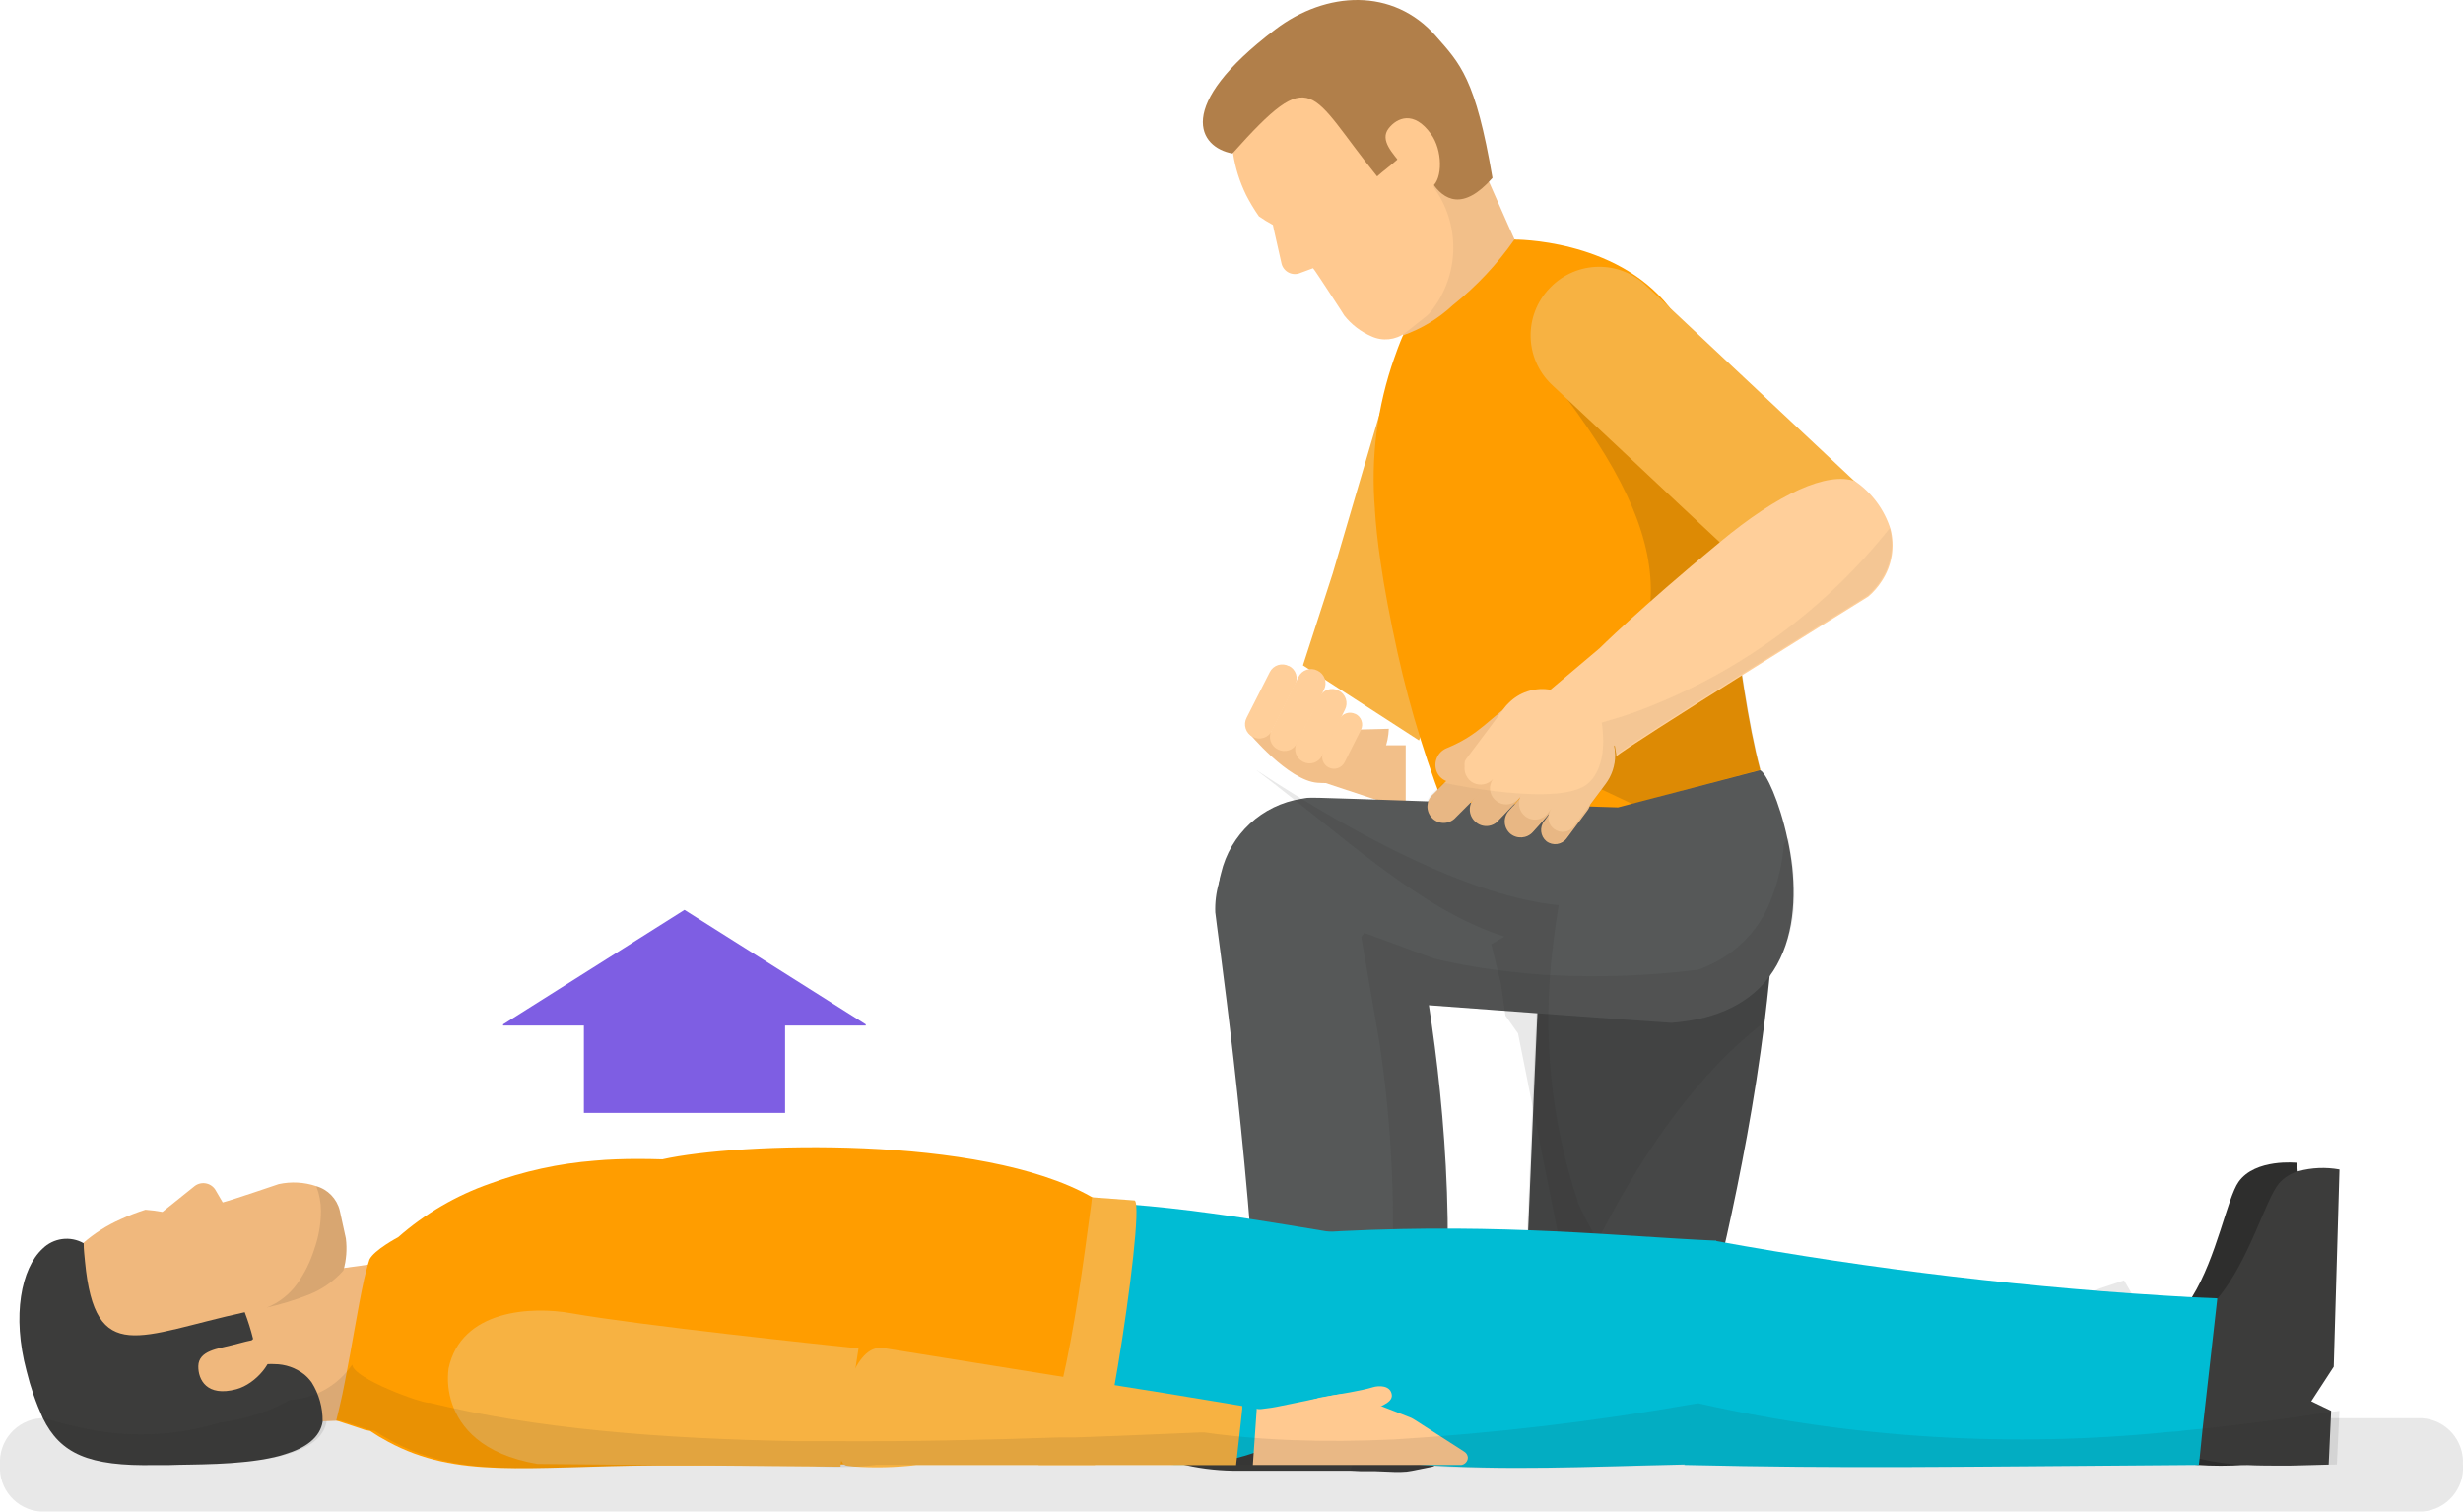
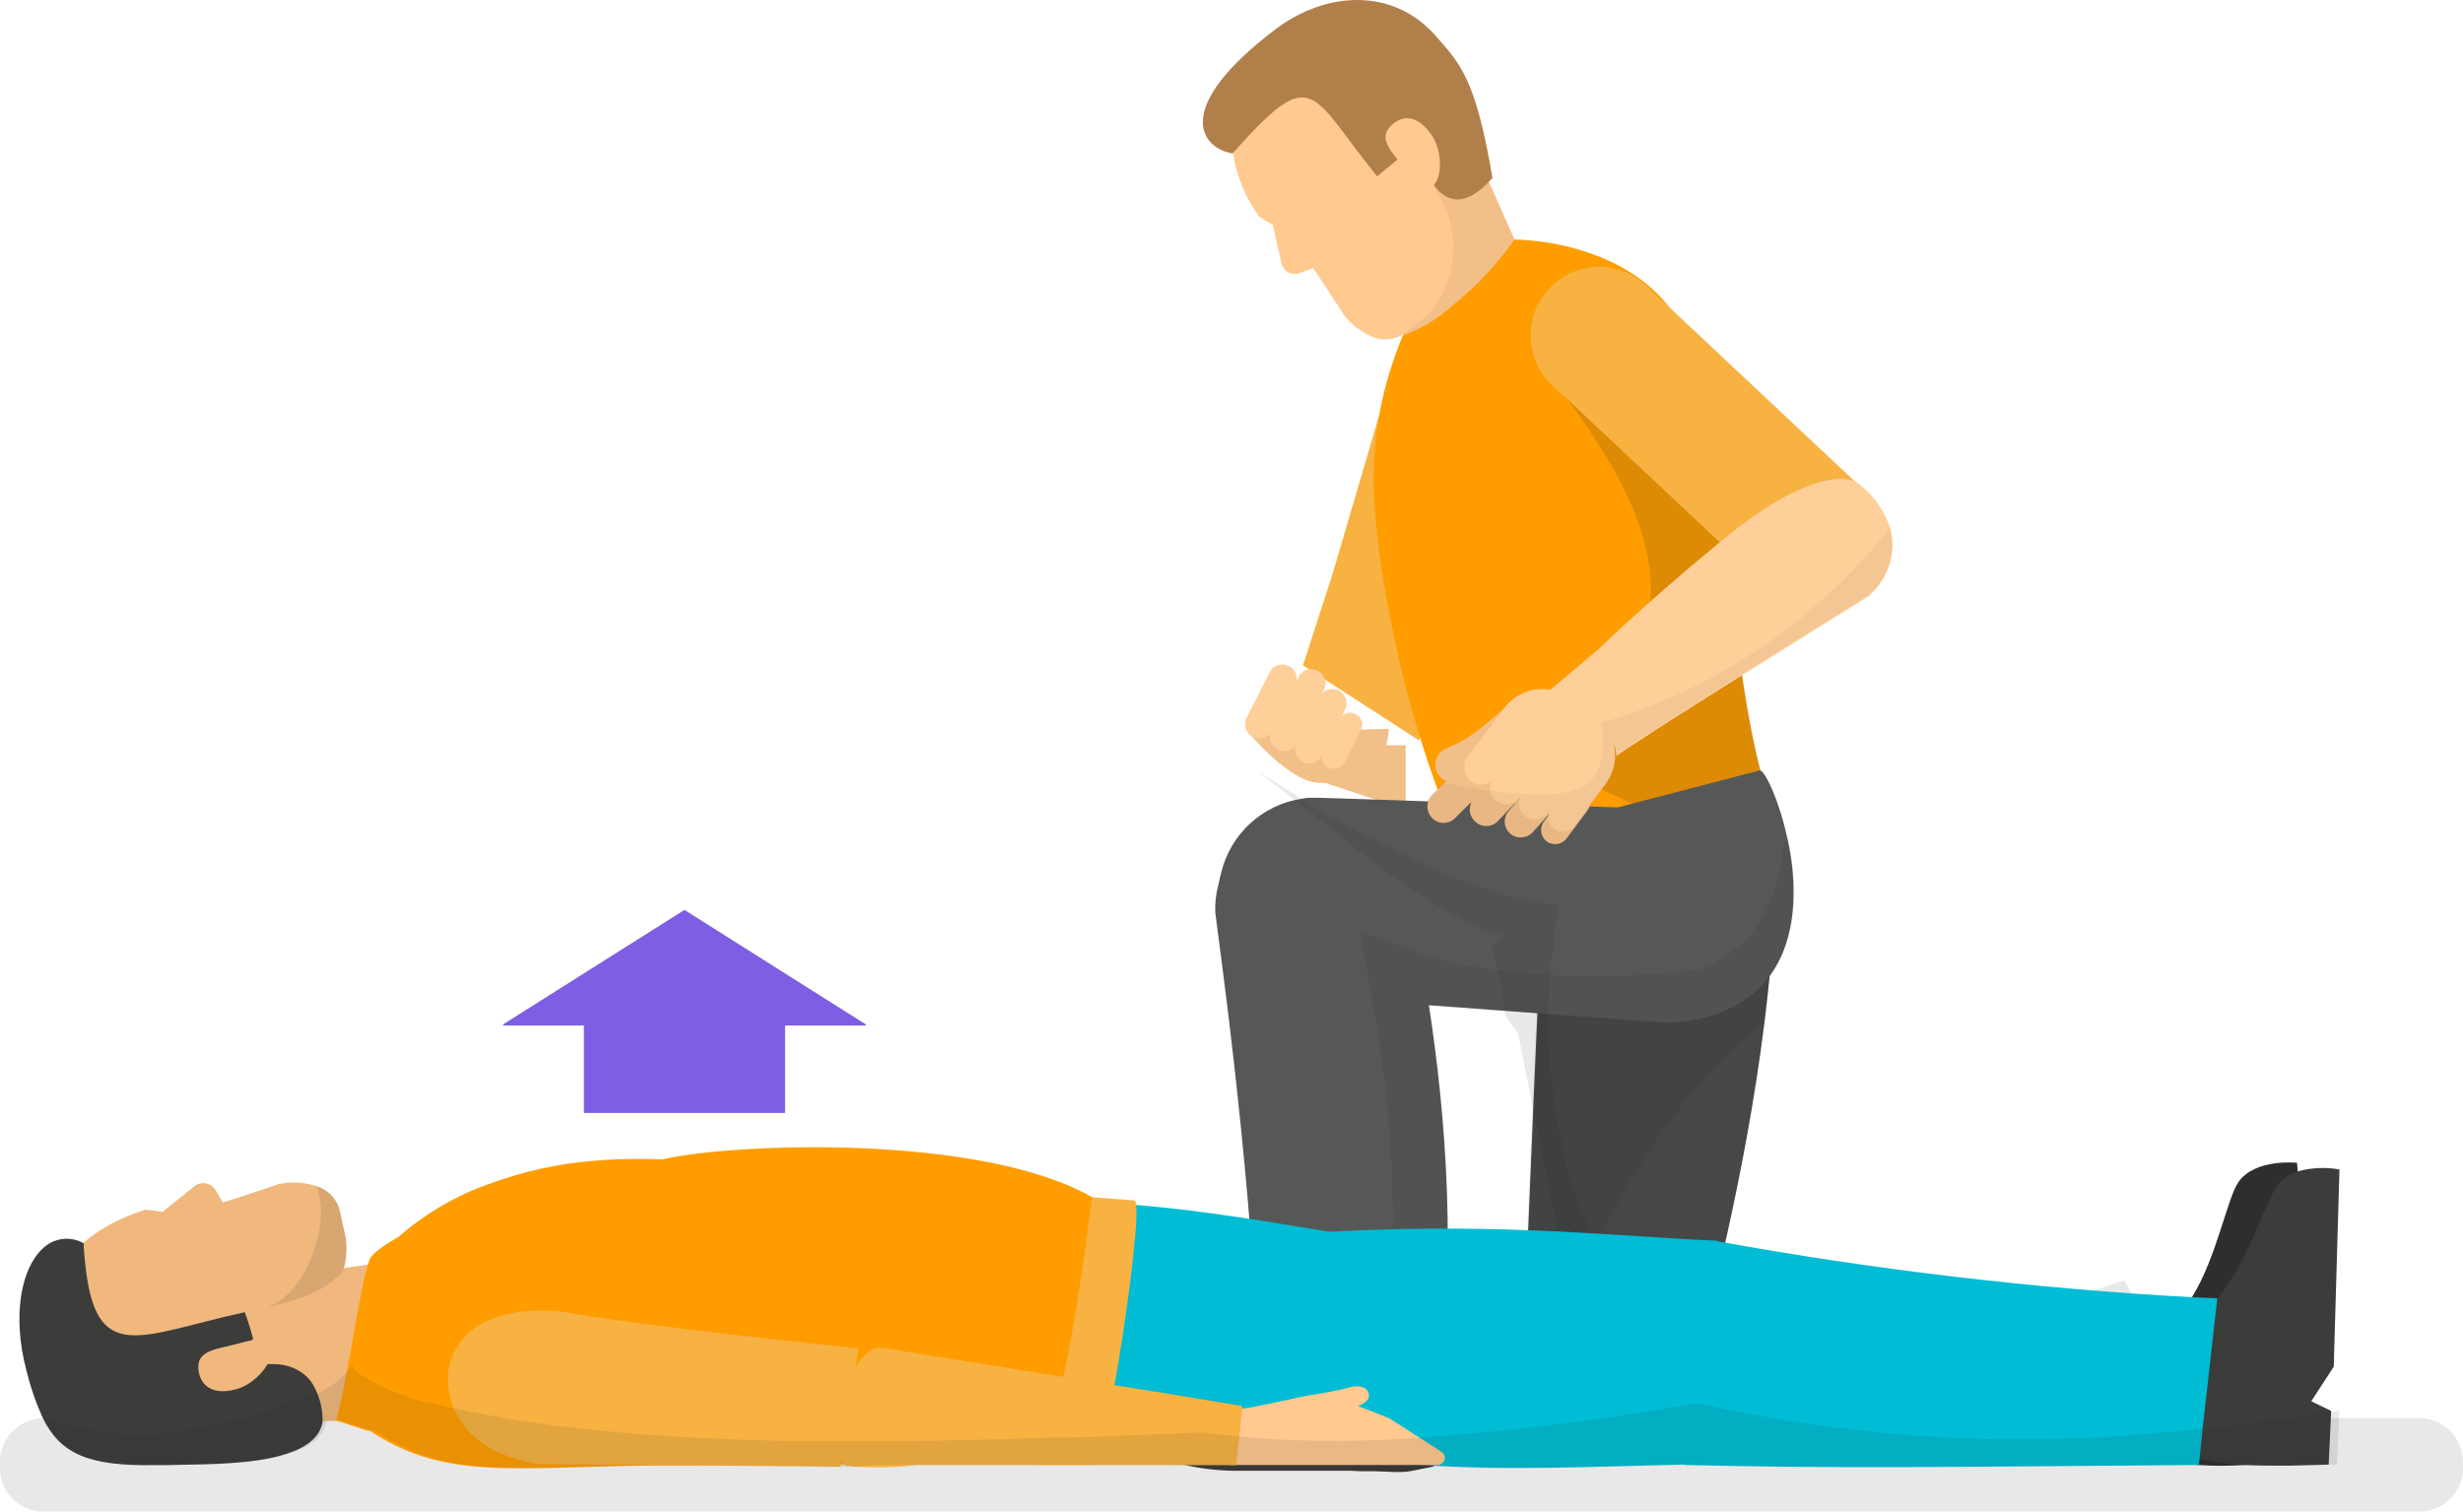
<svg xmlns="http://www.w3.org/2000/svg" width="215" height="131.97" viewBox="0 0 215 131.97">
  <g id="Capa_2" data-name="Capa 2" transform="translate(-24.261 -80.042)">
    <g id="Grupo_75396" data-name="Grupo 75396" transform="translate(122.471 80.043)">
      <path id="Trazado_162701" data-name="Trazado 162701" d="M154.141,173.51H161v5.612l-7.008-2.317Z" transform="translate(-136.504 -108.444)" fill="#f2bf89" />
      <path id="Trazado_162702" data-name="Trazado 162702" d="M158.209,171.79c-.109,2.593-1.74,5.018-6.205,4.717-2.576-.167-6.063-4.416-6.063-4.416Z" transform="translate(-135.186 -108.163)" fill="#f2bf89" />
      <path id="Trazado_162703" data-name="Trazado 162703" d="M170.492,141.862l-4.282,13.314-4.432,11.207-10.128-6.548,2.6-8.037,3.972-13.523C160.833,129.393,173.394,131.124,170.492,141.862Z" transform="translate(-136.121 -101.744)" fill="#f7b242" />
      <path id="Trazado_162704" data-name="Trazado 162704" d="M175.479,231.383a7.787,7.787,0,0,0,.669,1.079l.05.067a7.527,7.527,0,0,0,1.1,1.2l.167.151a8.146,8.146,0,0,0,3.972,1.865c4.248.836,6.866-1.581,7.87-5.653.075-.3.142-.611.192-.928s1.422-4.842,2.9-11.424h0c1.162-5.219,2.434-11.758,3.287-18.616.159-1.321.309-2.659.443-4,.1-1.07.192-2.158.276-3.237v-1.447h0a16.234,16.234,0,0,0-.176-1.924,11.416,11.416,0,0,0-.594-2.358,7.526,7.526,0,0,0-.728-1.447,5.2,5.2,0,0,0-2.041-1.84c-5.745-2.885-16.517,5.135-16.517,5.135-.109,2.275-.2,4.3-.276,6.1a5.3,5.3,0,0,1-.05.895c-.059,1.2-.1,2.317-.159,3.345-.544,12.043-.51,12.361-1.07,24.889,0,.878-.075,1.823-.117,2.827A8.564,8.564,0,0,0,175.479,231.383Z" transform="translate(-139.869 -109.875)" fill="#464747" />
      <path id="Trazado_162705" data-name="Trazado 162705" d="M166.522,125.332a9.2,9.2,0,0,1-5.26,1.714l-4.332-14.4c.928-.243,5.854-2.576,9.459-4.366l4.031,9.141.569,1.263a.6.6,0,0,1,.159.092C172.193,119.386,168.7,123.936,166.522,125.332Z" transform="translate(-136.985 -97.767)" fill="#f2bf89" />
      <g id="Grupo_75394" data-name="Grupo 75394" transform="translate(6.79)">
        <path id="Trazado_162706" data-name="Trazado 162706" d="M145.438,112.856a16.073,16.073,0,0,0,1.146,1.915,12.754,12.754,0,0,0,1.221.753l.134.627.627,2.777a1.2,1.2,0,0,0,1.673.769l.234-.084.836-.309.176.234c.226.335.611.9,1,1.505h0c.46.694.937,1.447,1.246,1.907l.3.477a6.114,6.114,0,0,0,2.375,1.823,2.919,2.919,0,0,0,2.961-.309l1.882-1.489a2.363,2.363,0,0,1,.209-.2,8.943,8.943,0,0,0,.56-10.763c-.059-.092-.134-.192-.2-.284l.125-.109h0a4.686,4.686,0,0,1,.519-.351c1.539-.836,4.023-1.188,3.228-2.509-.987-1.673-.97-5.143-2.3-7.284-3.437-4.374-6.448-5.444-9.007-5.093a2.176,2.176,0,0,0-.519.092c-2.367.493-4.34,2.116-5.913,3.278a9.467,9.467,0,0,0-3.621,9.082h0a12.661,12.661,0,0,0,1.112,3.546Z" transform="translate(-141.691 -95.887)" fill="#ffc990" />
        <path id="Trazado_162707" data-name="Trazado 162707" d="M166.482,111.24c-5.11,5.8-6.808-3.671-6.808-3.671s-1.43,1.07-1.472,2.049c-.719.636-1.2.962-1.79,1.489-5.98-7.393-5.5-9.986-12.628-2-2.919-.519-5.168-4.081,3.73-10.822,4.458-3.387,10.3-3.663,14,.544C163.663,101.271,165,102.534,166.482,111.24Z" transform="translate(-141.2 -95.709)" fill="#b17f4a" />
        <path id="Trazado_162708" data-name="Trazado 162708" d="M164.225,109.422c1.037,1.413,1.037,3.922.109,4.6s-1.673-.552-2.7-1.957c-.694-.928-1.907-2.082-1.1-3.119C161.256,108.009,162.744,107.348,164.225,109.422Z" transform="translate(-144.32 -97.73)" fill="#ffc990" />
      </g>
      <path id="Trazado_162709" data-name="Trazado 162709" d="M159.138,144.269a.209.209,0,0,1,0,.1h0c.075,1.171.226,2.726.5,4.541.318,2.266.836,4.943,1.464,7.828a92.83,92.83,0,0,0,4.692,15.054,3.9,3.9,0,0,0,.217.51c3.345,7.769,7.912,14.175,13.874,15.012a22.4,22.4,0,0,0,9.308-1.1l2.434-.836c2.869-5.252,4.642-11.867,1.673-16.433-.167-.594-.351-1.263-.544-1.982-2.1-7.845-3.1-22.873-5.143-32.516-.761-3.6-1.673-6.44-2.818-7.878-4.7-5.938-13.473-5.854-13.481-5.854h0a27.364,27.364,0,0,1-5.377,5.729,12.414,12.414,0,0,1-4.349,2.634h0s-.318.7-.744,1.932A31.729,31.729,0,0,0,159.138,144.269Z" transform="translate(-137.328 -99.801)" fill="#ff9d00" />
      <path id="Trazado_162710" data-name="Trazado 162710" d="M133.4,244.248a20.49,20.49,0,0,0,9.082,2.291h10.253l.92.042h1.263l1.673.067h.585a4.675,4.675,0,0,0,.953-.1l1.748-.351a.527.527,0,0,0,.335-.226.242.242,0,0,0,0-.092.417.417,0,0,0,0-.159,1.925,1.925,0,0,0,0-.335c0-.552,0-1.43-.092-2.392,0-.293-.042-.6-.067-.912a4.663,4.663,0,0,0-.05-.669h0c-.142-1.622-.309-3.161-.41-3.521v-.059c-.067-.234-.452-.945-.744-1.907a6.874,6.874,0,0,1-.309-2.25,2.748,2.748,0,0,1,0-.376l-2.576-.184-2.994-.2h-.284l-3.237-.226a5.854,5.854,0,0,1-.627,1.2,11.005,11.005,0,0,1-3.655,2.8,2.825,2.825,0,0,1-.5.217h0c-1.029.376-2.7.585-4.366,1.02-.41.117-.794.217-1.171.309-2.158.535-3.947.878-4.892,1.748-.92.619-.886,1.957-1.146,3.571v.084A.569.569,0,0,0,133.4,244.248Z" transform="translate(-133.081 -118.132)" fill="#3c3c3b" />
      <path id="Trazado_162711" data-name="Trazado 162711" d="M142.5,189.307c.042.728,2.944,20.389,3.772,39.031h0l10.153,3,5.177,1.53h0c2.2-12.779.937-26.469-.46-35.5-.234-1.589-.485-3.027-.719-4.3-.661-3.529-1.2-5.72-1.254-5.938a8,8,0,0,0-1.589-3.3,8.229,8.229,0,0,0-5.9-3.136,7.6,7.6,0,0,0-1.447,0h-.159a8.271,8.271,0,0,0-5.545,2.843,8.087,8.087,0,0,0-1.581,2.743c-.05.134-.092.276-.134.418a8.137,8.137,0,0,0-.318,2.609Z" transform="translate(-134.621 -109.615)" fill="#565858" />
      <path id="Trazado_162712" data-name="Trazado 162712" d="M150.958,195.884h.059l5.269.385,4.9.368,9.459.7c6.2.452,11.524.836,11.708.836,4.248-.318,6.925-1.873,8.539-4.023,2.016-2.676,2.35-6.3,2.007-9.576h0a22.154,22.154,0,0,0-.41-2.459c-.694-3.27-1.882-5.787-2.375-5.988h-.059l-12.361,3.237c-6.615-.2-11.591-.368-15.346-.485-12.98-.435-11.324-.41-12.277-.268a8.547,8.547,0,0,0-7.025,6.5,5.144,5.144,0,0,0-.176.836,8.647,8.647,0,0,0,8.087,9.935Z" transform="translate(-134.667 -108.873)" fill="#565858" />
      <path id="Trazado_162713" data-name="Trazado 162713" d="M156.58,238.41l.92.042h1.263l1.673.067h.585a4.679,4.679,0,0,0,.953-.1l1.748-.351a.527.527,0,0,0,.335-.226.243.243,0,0,0,0-.092.418.418,0,0,0,0-.159,1.926,1.926,0,0,0,0-.335c0-.552,0-1.43-.092-2.392,0-.293-.042-.6-.067-.912a4.658,4.658,0,0,0-.05-.669h0a87.306,87.306,0,0,0,1.171-13.858,135.689,135.689,0,0,0-1.631-21.652l7.426.56,2.032.151c-.167,3.538-.268,6.063-.376,8.171-.142,3.529-.226,5.938-.41,10.036,0,.736-.067,1.539-.1,2.409,0,.661-.05,1.338-.092,2.091h0c0,.694-.05,1.43-.092,2.216h0c0,.836-.084,1.831-.117,2.835a8.656,8.656,0,0,0,.836,5.344,11.54,11.54,0,0,0,.669,1.07.309.309,0,0,1,.05.075,8.771,8.771,0,0,0,1.1,1.2l.167.151a7.783,7.783,0,0,0,.594.535,8.363,8.363,0,0,0,5.921,1.539l.309-.05,2.676-.46c1.673-.284,3.178-.527,4.625-.753l1.388-.217c1.773-.268,3.412-.485,4.9-.677h0c.326-.059.644-.092.962-.134h.134c1.121-.142,2.174-.259,3.153-.368,1.43-.159,2.7-.284,3.864-.393l1.129-.1c1.263-.117,2.384-.209,3.4-.293l.978-.084,1.556-.151c1-.1,1.94-.234,2.869-.4l.067-.769.309-3.554a12.326,12.326,0,0,1,3.805,1.673,5.268,5.268,0,0,1,1.112.979c.694.736,1.48,1.723,2.409,2.651.293.284.577.585.836.836l.719.761c1.2,1.271,2.2,2.317,3.228,2.626.836.435,1.806,0,3.027-.527.234-.092.477-.2.719-.284a.552.552,0,0,0,.426-.544,15,15,0,0,0-.284-2.7,22.381,22.381,0,0,0-1.221-4.248.777.777,0,0,0-.084-.167,14.476,14.476,0,0,0-.92-1.915l-1.355-2.333-1.6-2.751c-3.513,1.2-7.075,2.342-10.6,3.345-.953.284-1.882.56-2.818.836l-.142.042-3.237.912c-.418.117-.836.234-1.254.335-.97.276-1.882.519-2.768.736-1.84.46-3.529.836-5.127,1.171-.594.117-1.171.217-1.748.309a53.209,53.209,0,0,1-8.99.769H186.3a24.1,24.1,0,0,1-9.3-1.589,10.27,10.27,0,0,1-2.693-1.673c.518-1.263,1.029-2.509,1.581-3.772.251-.544.493-1.1.736-1.673.41-.887.836-1.773,1.271-2.651,3.713-7.435,8.271-14.167,13.69-18.725.385-.335.786-.644,1.179-.953.167-1.33.326-2.651.452-3.989a12.277,12.277,0,0,0,2.124-7.376,21.474,21.474,0,0,0-.125-2.216l-.4-2.459-.376.552a16.726,16.726,0,0,1-1.146,4.884,10.145,10.145,0,0,1-3.4,4.5,11.09,11.09,0,0,1-2.969,1.572,73.667,73.667,0,0,1-12.653.477h0c-.385,0-.769-.042-1.162-.067-.836-.059-1.673-.142-2.509-.243a53.2,53.2,0,0,1-6.69-1.146l-1.229-.452-4.867-1.79-.268.351h0l1.572,9.141a106.711,106.711,0,0,1,1.163,18.783c-.067,1.79-.184,3.554-.376,5.252a53.075,53.075,0,0,1-1.154,6.782c-.084.351-.167.7-.259,1.045s-.209.786-.326,1.171c-.2.711-.418,1.4-.669,2.091S156.931,237.649,156.58,238.41Z" transform="translate(-136.928 -110.027)" fill="#1d1d1b" opacity="0.1" />
      <path id="Trazado_162714" data-name="Trazado 162714" d="M149.43,165.2a1.221,1.221,0,0,1,.535,1.673l-2.016,3.989a1.229,1.229,0,0,1-1.673.535h0a1.229,1.229,0,0,1-.535-1.673l2.016-3.972a1.221,1.221,0,0,1,1.673-.535Z" transform="translate(-135.13 -107.064)" fill="#ffcf9a" />
      <path id="Trazado_162715" data-name="Trazado 162715" d="M152.357,165.693a1.229,1.229,0,0,1,.56,1.673l-2.342,4.65a1.238,1.238,0,0,1-1.673.56h0a1.221,1.221,0,0,1-.56-1.673l2.342-4.65a1.221,1.221,0,0,1,1.673-.56Z" transform="translate(-135.556 -107.142)" fill="#ffcf9a" />
      <path id="Trazado_162716" data-name="Trazado 162716" d="M154.628,167.773a1.229,1.229,0,0,1,.552,1.673l-1.982,3.989a1.221,1.221,0,0,1-1.673.56h0a1.229,1.229,0,0,1-.552-1.673l1.982-3.989a1.221,1.221,0,0,1,1.673-.56Z" transform="translate(-135.987 -107.482)" fill="#ffcf9a" />
      <path id="Trazado_162717" data-name="Trazado 162717" d="M156.561,170.219a1.037,1.037,0,0,1,.477,1.388l-1.422,2.827a1.037,1.037,0,0,1-1.388.468h0a1.029,1.029,0,0,1-.468-1.38l1.388-2.827a1.037,1.037,0,0,1,1.388-.477Z" transform="translate(-136.448 -107.888)" fill="#ffcf9a" />
      <path id="Trazado_162718" data-name="Trazado 162718" d="M178.34,169.645l6.415,3.036,11.207-2.986c-2.1-7.845-3.1-22.873-5.143-32.516H178.959C189.68,151.5,188.192,159.016,178.34,169.645Z" transform="translate(-140.489 -102.497)" fill="#1d1d1b" opacity="0.15" />
      <g id="Grupo_75395" data-name="Grupo 75395" transform="translate(26.391 23.287)">
        <path id="Trazado_162719" data-name="Trazado 162719" d="M175.021,168.742h0a1.489,1.489,0,0,0-2.158-.335c-2.827,1.957-3.479,3.27-6.456,4.491a1.581,1.581,0,0,0-.836,1.99h0a1.489,1.489,0,0,0,1.99.836c3.128-1.271,3.931-2.643,6.916-4.667A1.79,1.79,0,0,0,175.021,168.742Z" transform="translate(-164.774 -130.844)" fill="#f2bf89" />
        <rect id="Rectángulo_32843" data-name="Rectángulo 32843" width="7.602" height="7.334" transform="matrix(0.764, -0.645, 0.645, 0.764, 9.158, 38.268)" fill="#ffcf9a" />
        <path id="Trazado_162720" data-name="Trazado 162720" d="M195.858,151.291l-7.41-6.933-3.83-3.6L177.2,133.8a5.946,5.946,0,0,1-.142-8.363l.084-.084a5.938,5.938,0,0,1,8.363-.142l.836.778L204.564,143.1Z" transform="translate(-166.4 -123.554)" fill="#f7b242" />
        <path id="Trazado_162721" data-name="Trazado 162721" d="M182.53,160.554s.619,3.688,1.037,6.281c.109.652.209,1.263.284,1.765a2.225,2.225,0,0,0,.067.368c.117.694.167,1,.151.953h0c.6-.677,21.987-13.95,21.987-13.95a6.13,6.13,0,0,0,1.171-1.346,5.645,5.645,0,0,0,.761-4.541,7.953,7.953,0,0,0-3.1-4.182c-2.392-.836-6.632,1.029-11.817,5.344C186.017,157.075,182.53,160.554,182.53,160.554Z" transform="translate(-167.566 -127.181)" fill="#ffcf9a" />
        <path id="Trazado_162722" data-name="Trazado 162722" d="M173.161,181.713h0a1.43,1.43,0,0,0,2-.117l1.221-1.355h0l.05-.067.192-.217.9-1a1.43,1.43,0,0,0,.335-.719,1.221,1.221,0,0,0,0-.577,1.254,1.254,0,0,0-.418-.694h0a1.413,1.413,0,0,0-1.982.117h0l-.042.05-1.221,1.338h0l-.1.125a1.3,1.3,0,0,1-.234.243l-.309.368-.192.192-.268.309a1.4,1.4,0,0,0,.067,2Z" transform="translate(-165.958 -132.241)" fill="#f2bf89" />
        <path id="Trazado_162723" data-name="Trazado 162723" d="M176.969,182.608h0a1.254,1.254,0,0,0,1.756-.243l1.48-1.982.36-.485a1.263,1.263,0,0,0-.259-1.756h0a1.263,1.263,0,0,0-1.756.259v.05l-1.179,1.572-.251.36-.05.067h0l-.284.385a1.263,1.263,0,0,0,.184,1.773Z" transform="translate(-166.58 -132.45)" fill="#f2bf89" />
        <path id="Trazado_162724" data-name="Trazado 162724" d="M165,179.908h0a1.405,1.405,0,0,0,1.99.117l1.6-1.6.912-.912.761-.769.243-.243a1.271,1.271,0,0,0,.309-.418h0a1.413,1.413,0,0,0-.067-1.33l-.151-.217h0a1.4,1.4,0,0,0-1.99-.1l-1.154,1.129-.836.836-.36.351-.167.167-1,1a1.413,1.413,0,0,0-.092,1.982Z" transform="translate(-164.637 -131.824)" fill="#f2bf89" />
        <path id="Trazado_162725" data-name="Trazado 162725" d="M169.611,180.451h0a1.405,1.405,0,0,0,1.982-.2l1.1-1.146.192-.192.6-.644,1.121-1.162a.711.711,0,0,0,.167-.284v-.05a1.4,1.4,0,0,0-.4-1.673h0a1.4,1.4,0,0,0-1.982.217l-.836.836h0l-.4.4h0l-.184.184h0l-1.547,1.614a.175.175,0,0,0-.05.084,1.422,1.422,0,0,0,.243,2.016Z" transform="translate(-165.361 -131.941)" fill="#f2bf89" />
        <path id="Trazado_162726" data-name="Trazado 162726" d="M168.518,174.4a1.388,1.388,0,0,0,.234.953,1.263,1.263,0,0,0,.318.351h0a1.43,1.43,0,0,0,1.756-.042h0a1.913,1.913,0,0,0,.184-.184,1.24,1.24,0,0,0-.142.234,1.38,1.38,0,0,0,.435,1.714h0a1.388,1.388,0,0,0,1.748-.042,1.3,1.3,0,0,0,.234-.243l.1-.125.142-.209a1.858,1.858,0,0,0-.125.192h0a.226.226,0,0,1-.042.092,1.447,1.447,0,0,0,.468,1.673h0a1.4,1.4,0,0,0,1.965-.3l.284-.36-.117.184a.154.154,0,0,1-.059.142,1.254,1.254,0,0,0,.427,1.43h0a1.246,1.246,0,0,0,1.748-.243l.719-.97h0l2.032-2.718a4.181,4.181,0,0,0,.836-2.509,4.577,4.577,0,0,0-.117-.953,2.367,2.367,0,0,0-.117-.343,3.722,3.722,0,0,0-.953-1.564,2.893,2.893,0,0,0-.477-.418l-2.225-1.673a4.181,4.181,0,0,0-1.94-.794,4.115,4.115,0,0,0-3.454,1.171,3.148,3.148,0,0,0-.41.46l-1.238,1.673h0l-2.049,2.726a2.182,2.182,0,0,0-.142.234,1.755,1.755,0,0,0-.025.46Z" transform="translate(-165.271 -130.77)" fill="#ffcf9a" />
      </g>
      <path id="Trazado_162727" data-name="Trazado 162727" d="M164.986,176.1h0a1.405,1.405,0,0,0,1.99.117l1.6-1.6a1.422,1.422,0,0,0,.284,1.882h0a1.405,1.405,0,0,0,1.982-.2l1.02-1.062-.192.226a1.4,1.4,0,0,0,.117,1.99h0a1.43,1.43,0,0,0,2-.117L175,175.988l-.284.385a1.263,1.263,0,0,0,.243,1.756h0a1.254,1.254,0,0,0,1.756-.243l1.48-1.982h0l2.032-2.718a4.181,4.181,0,0,0,.836-2.509c.6-.677,21.987-13.95,21.987-13.95a6.131,6.131,0,0,0,1.171-1.346,5.645,5.645,0,0,0,.761-4.541,50.613,50.613,0,0,1-21.125,15.639,32.833,32.833,0,0,1-3.345,1.137c-.226.075-.443.142-.669.2.694,4.842-1.773,5.679-1.773,5.679-1.832.9-5.779.577-8.664.167-1.957-.284-3.421-.6-3.421-.6l-1,1a1.413,1.413,0,0,0-.008,2.041Z" transform="translate(-138.233 -104.733)" fill="#1d1d1b" opacity="0.05" />
      <path id="Trazado_162728" data-name="Trazado 162728" d="M146.76,176.09l1.514,1.162c.142.1.284.217.427.335.836.669,1.723,1.346,2.559,2.024l.142.109,1.254,1,.962.769q1.188.953,2.358,1.857h0l1.372,1.045.7.51c.836.619,1.673,1.213,2.509,1.756a2.224,2.224,0,0,0,.318.2c.719.493,1.455.945,2.174,1.355.9.51,1.815.987,2.735,1.4a23.164,23.164,0,0,0,2.651,1.029l-1.146.669.836,3.412.4,2.818,1.1,1.556h0c1.355,6.782,3.939,19.837,5.787,28.844a11.759,11.759,0,0,0,6.331,8.229l10.738-1.94c-6.966-5.1-13.573-11.708-17.563-20.205a50.529,50.529,0,0,1-2.258-22.455l.075-.669c.125-1,.268-1.99.435-3C165.585,187.121,155.834,182.053,146.76,176.09Z" transform="translate(-135.32 -108.867)" fill="#1d1d1b" opacity="0.1" />
    </g>
    <g id="Grupo_75400" data-name="Grupo 75400" transform="translate(24.261 159.484)">
      <path id="Trazado_162729" data-name="Trazado 162729" d="M243.9,247.843a3.835,3.835,0,0,1-3.527,4.073H32.427a3.823,3.823,0,0,1-3.527-4.073h0a3.835,3.835,0,0,1,3.527-4.073H240.364a3.829,3.829,0,0,1,3.527,4.073Z" transform="translate(-28.9 -199.387)" fill="#131313" opacity="0.1" />
      <g id="Grupo_75399" data-name="Grupo 75399" transform="translate(1.695 20.72)">
        <path id="Trazado_162730" data-name="Trazado 162730" d="M265.427,242.794l-3.454.427c-.97.117-1.865.2-2.676.251a29.836,29.836,0,0,1-4.24,0c-1.422-.109-2.191-.36-2.292-.585a8.991,8.991,0,0,1-.644-2.283c-.527-3.253-.067-7.987,2.241-11.332.109-.151.209-.309.318-.468,2.149-3.471,3.069-8.639,4.048-10.036,1.455-2.074,5.11-1.673,5.11-1.673l.059.753,1.154,16.4-1.673,3.22,1.806.627v.895Z" transform="translate(-65.02 -215.735)" fill="#2e2e2d" />
        <path id="Trazado_162731" data-name="Trazado 162731" d="M159.834,240.68c-6.122,4.917-16.86,4.3-22.137.092-1.162-7.268-1.464-13.975,0-19.511,8.279-.393,20,1.89,26.21,2.86Z" transform="translate(-47.583 -216.415)" fill="#00bcd4" />
        <path id="Trazado_162732" data-name="Trazado 162732" d="M267.363,234.994l-1.965,3.019,1.74.836-.217,4.692-3.479.092c-1.447,0-2.726,0-3.822-.059a21.921,21.921,0,0,1-3.964-.544c-.836-.209-1.254-.435-1.321-.61a8.747,8.747,0,0,1-.376-1.857c-.335-3.3.535-8.288,3.278-11.549s4.182-8.681,5.352-10.036a3.571,3.571,0,0,1,1.673-1.054,8.237,8.237,0,0,1,3.6-.151Z" transform="translate(-65.341 -215.83)" fill="#3c3c3b" />
        <g id="Grupo_75398" data-name="Grupo 75398" transform="translate(0 3.081)">
          <path id="Trazado_162733" data-name="Trazado 162733" d="M68.563,227.24v13.874l-5.8.176h-.008l-1.179.042-4.876.159-.017-.945v-.184L56.6,236.64l-.008-.259-.05-2.158-.117-5.311,3.513-.477,3.513-.493,2.116-.293Z" transform="translate(-35.1 -220.482)" fill="#f0b87d" />
          <g id="Grupo_75397" data-name="Grupo 75397">
            <path id="Trazado_162734" data-name="Trazado 162734" d="M57.282,219.478a2.935,2.935,0,0,1,2.049,2.116l.535,2.45a7.058,7.058,0,0,1-.217,2.8h0a9.2,9.2,0,0,1-6.64,6.69.418.418,0,0,1,0,.134h0c.393,1.806,2.885,4.182,1.188,4.792-1.865.694-4.131,3.538-6.6,4.424-11.332,2.643-12.545-4.483-13.665-8.656a9.927,9.927,0,0,1,2.969-9.751,12.929,12.929,0,0,1,3.3-2.107,18.587,18.587,0,0,1,2.166-.836,14.073,14.073,0,0,1,1.489.192l.519-.418,2.317-1.857a1.246,1.246,0,0,1,1.84.443l.585,1C49.873,220.707,54,219.3,54,219.3a6.172,6.172,0,0,1,3.278.176Z" transform="translate(-31.371 -219.159)" fill="#f0b87d" />
            <path id="Trazado_162735" data-name="Trazado 162735" d="M57.4,240.97c-.217,1.447-1.522,2.333-3.27,2.869-.293.1-.611.184-.928.259-3.153.728-7.234.611-9.2.694H42.788c-5.854.117-8.288-1-9.818-4.106a23.325,23.325,0,0,1-1.422-4.115c-1.288-4.851-.452-8.957,1.388-10.663a3,3,0,0,1,3.6-.485h0c0,.577.075,1.112.117,1.614.886,9.2,4.767,6.406,13.941,4.407a19.953,19.953,0,0,1,.728,2.317.192.192,0,0,1-.059.084c-.652.836-2.676,3.036-2.81,3.17a12.545,12.545,0,0,1,3.989-1.037h.176a4.43,4.43,0,0,1,.577,0h0a4.232,4.232,0,0,1,2.609.912h0a3.863,3.863,0,0,1,.636.686,6.23,6.23,0,0,1,.953,3.4Z" transform="translate(-30.927 -220.12)" fill="#3c3c3b" />
            <path id="Trazado_162736" data-name="Trazado 162736" d="M52.92,239.886c1.756-.477,3.345-2.509,3.078-3.663s-1.673-.636-3.471-.184c-1.162.309-2.9.46-2.927,1.823C49.575,239.05,50.336,240.58,52.92,239.886Z" transform="translate(-33.983 -221.838)" fill="#f0b87d" />
          </g>
          <path id="Trazado_162737" data-name="Trazado 162737" d="M61.062,219.54a2.935,2.935,0,0,1,2.049,2.116l.535,2.45a7.058,7.058,0,0,1-.217,2.8h0a7.987,7.987,0,0,1-3.019,2.108,25.3,25.3,0,0,1-3.68,1.129,6.055,6.055,0,0,0,2.659-2.074,10.772,10.772,0,0,0,1.505-3.044,10.094,10.094,0,0,0,.577-3.345A5.938,5.938,0,0,0,61.062,219.54Z" transform="translate(-35.151 -219.221)" fill="#050504" opacity="0.1" />
        </g>
        <path id="Trazado_162738" data-name="Trazado 162738" d="M128.22,236.4c-.41,1.38-.836,2.777-1.38,4.182,0,.1-.075.192-.109.3-.276.744-.56,1.5-.836,2.241h-.677c-2.618,0-10.429,0-19.528.067h-1.823l-8.781.067H91.908c-11.457.092-17.353,1.179-23.367-2.057h0a16.986,16.986,0,0,1-1.589-.953l-.443-.084L64,239.331h0q.276-1.112.527-2.258l.226-1.129h0c.644-3.245,1.121-6.414,1.673-8.923.109-.46.217-.912.343-1.321h0l.125-.41c.385-.836,2.509-1.957,2.509-1.957a24.253,24.253,0,0,1,8-4.675,34.106,34.106,0,0,1,9.174-2.007c.6-.059,1.221-.092,1.857-.117,1.271-.05,2.618-.042,4.031,0,6.582-1.48,27.841-2.174,37.417,3.253.192.1.376.217.56.326v.192C130.963,225,129.993,230.608,128.22,236.4Z" transform="translate(-36.341 -215.476)" fill="#ff9d00" />
        <path id="Trazado_162739" data-name="Trazado 162739" d="M108.674,235.824l-1.263,8.2-.3,1.965v.167H106.1l-9.559-.084-15.89-.151c-4.909-.836-6.766-3.262-7.452-5.26a6.749,6.749,0,0,1-.309-3.086c1.1-5.152,7.276-5.428,10.688-4.817,6.113,1.079,22.338,2.785,24.83,3.044h.268Z" transform="translate(-35.426 -218.266)" fill="#f7b242" />
        <path id="Trazado_162740" data-name="Trazado 162740" d="M196.814,225.024,195.7,239.308l-.41,5.26h-1.154c-8.447.176-15.572.569-23.551,0a107.884,107.884,0,0,1-11.6-1.438c-1.2-.209-2.425-.443-3.68-.711l-.059-.385-.351-2.668L153,225.024c3.989-.418,7.686-.686,11.131-.836C178.315,223.493,188.234,224.647,196.814,225.024Z" transform="translate(-48.685 -216.866)" fill="#00bcd4" />
        <path id="Trazado_162741" data-name="Trazado 162741" d="M248.744,230.268l-1.28,11.349-.268,2.659-.067.544h-.176c-21.828.159-30.634.326-44.734,0h0l.719-5.252L204.9,225.25a335.276,335.276,0,0,0,41.673,4.926Z" transform="translate(-56.884 -217.076)" fill="#00bcd4" />
-         <path id="Trazado_162742" data-name="Trazado 162742" d="M165.069,241.182c-.109-.836-1.112-.836-1.673-.661-1,.309-2.751.569-4.667.912-.41.167-.836.226-1.229.368a9.254,9.254,0,0,0-1.154.485c-.293.36-.485.661-.836,1.137a23.693,23.693,0,0,0,7.527-.836C163.631,242.353,165.178,241.944,165.069,241.182Z" transform="translate(-45.27 -219.56)" fill="#ffc990" />
-         <path id="Trazado_162743" data-name="Trazado 162743" d="M171.037,246.783h0a.669.669,0,0,1-.569.652h-18.2l.192-2.777.151-2.166c0,.059.142.075.4.059a15.6,15.6,0,0,0,1.765-.284c1.806-.351,4.257-.92,5.319-1.037h.251a2.258,2.258,0,0,1,.778.151l1.731.677.736.284,2.358.92a2.883,2.883,0,0,1,.452.234l2.76,1.773,1.572,1.012A.652.652,0,0,1,171.037,246.783Z" transform="translate(-44.599 -219.691)" fill="#ffc990" />
+         <path id="Trazado_162742" data-name="Trazado 162742" d="M165.069,241.182c-.109-.836-1.112-.836-1.673-.661-1,.309-2.751.569-4.667.912-.41.167-.836.226-1.229.368a9.254,9.254,0,0,0-1.154.485c-.293.36-.485.661-.836,1.137a23.693,23.693,0,0,0,7.527-.836C163.631,242.353,165.178,241.944,165.069,241.182Z" transform="translate(-47.27 -219.56)" fill="#ffc990" />
+         <path id="Trazado_162743" data-name="Trazado 162743" d="M171.037,246.783h0a.669.669,0,0,1-.569.652h-18.2l.192-2.777.151-2.166c0,.059.142.075.4.059a15.6,15.6,0,0,0,1.765-.284c1.806-.351,4.257-.92,5.319-1.037h.251a2.258,2.258,0,0,1,.778.151l1.731.677.736.284,2.358.92a2.883,2.883,0,0,1,.452.234l2.76,1.773,1.572,1.012A.652.652,0,0,1,171.037,246.783Z" transform="translate(-46.599 -219.691)" fill="#ffc990" />
        <path id="Trazado_162744" data-name="Trazado 162744" d="M143.655,237.811c-.259,1.438-.519,2.735-.753,3.763-.142.611-.276,1.129-.4,1.53-.184.627-.351.978-.477.978H137.14a.577.577,0,0,1,.042-.109c.259-.728.5-1.464.728-2.216.084-.259.167-.527.234-.786.376-1.263.7-2.559,1-3.88,1.162-5.018,1.882-10.454,2.609-15.89,0-.167.042-.335.059-.5l3.7.276c.084,0,.134.176.159.477C145.854,223.46,144.742,231.823,143.655,237.811Z" transform="translate(-48.182 -216.331)" fill="#f7b242" />
        <path id="Trazado_162745" data-name="Trazado 162745" d="M146.289,241.5v.243l-.226,2.091-.309,2.777v.05H117.837a29.738,29.738,0,0,1-5.495.125h0l-.577-.067a.36.36,0,0,1-.2-.084c-.36-.243-.535-1-.535-2-.05-3,1.355-8.187,3.588-8.2h.318l18.023,2.894,1.924.309,1.045.167,3.462.552Z" transform="translate(-39.544 -218.906)" fill="#f7b242" />
      </g>
      <path id="Trazado_162746" data-name="Trazado 162746" d="M233.844,242.208l-.221,4.683-3.528.092c-1.467,0-2.765,0-3.876-.059a30.692,30.692,0,0,1-4.3,0c-22.137.159-31.077.326-45.368,0h0c-8.566.176-15.784.569-23.884,0H106.144a30.586,30.586,0,0,1-5.572.125h0l-9.695-.084H87.654c-11.62.092-17.6,1.179-23.7-2.057h0a17.279,17.279,0,0,1-1.612-.953l-.45-.075-2.544-.836h0l-1.2.042c-.221,1.447-1.544,2.333-3.316,2.869-.3.1-.619.184-.941.259-3.2.728-7.337.61-9.33.694h-1.23c-5.937.117-8.405-1-9.957-4.106a31.963,31.963,0,0,0,3.164.836h0a23.5,23.5,0,0,0,12.315-.41,18.381,18.381,0,0,0,4.36-1.129,15.989,15.989,0,0,0,1.7-.836h0a7.12,7.12,0,0,0,5.471-3.1c0,1.188,6.141,3.446,6.785,3.345,9.109,2.233,20.008,3.145,32.069,3.345h2.689c6.471.05,13.257-.084,20.254-.326h1.382l3.681-.134,7.184-.3h.322c.789.117,1.586.209,2.383.293,1.7.184,3.494.309,5.309.376h0c2.841.109,5.793.084,8.914-.059a232.812,232.812,0,0,0,25.937-3.061l.577-.092.28.059a127.259,127.259,0,0,0,40.8,2.442,13.018,13.018,0,0,0,1.5-.142l2.027-.2c3.155-.343,6.4-.769,9.771-1.28Z" transform="translate(-29.633 -198.469)" fill="#1d1d1b" opacity="0.1" />
      <path id="Trazado_162747" data-name="Trazado 162747" d="M109.894,200.694,94.071,190.7,78.24,200.694v.1h7.05v7.635h17.563v-7.635h7.042Z" transform="translate(-34.322 -190.7)" fill="#7e5ee3" />
    </g>
  </g>
</svg>
